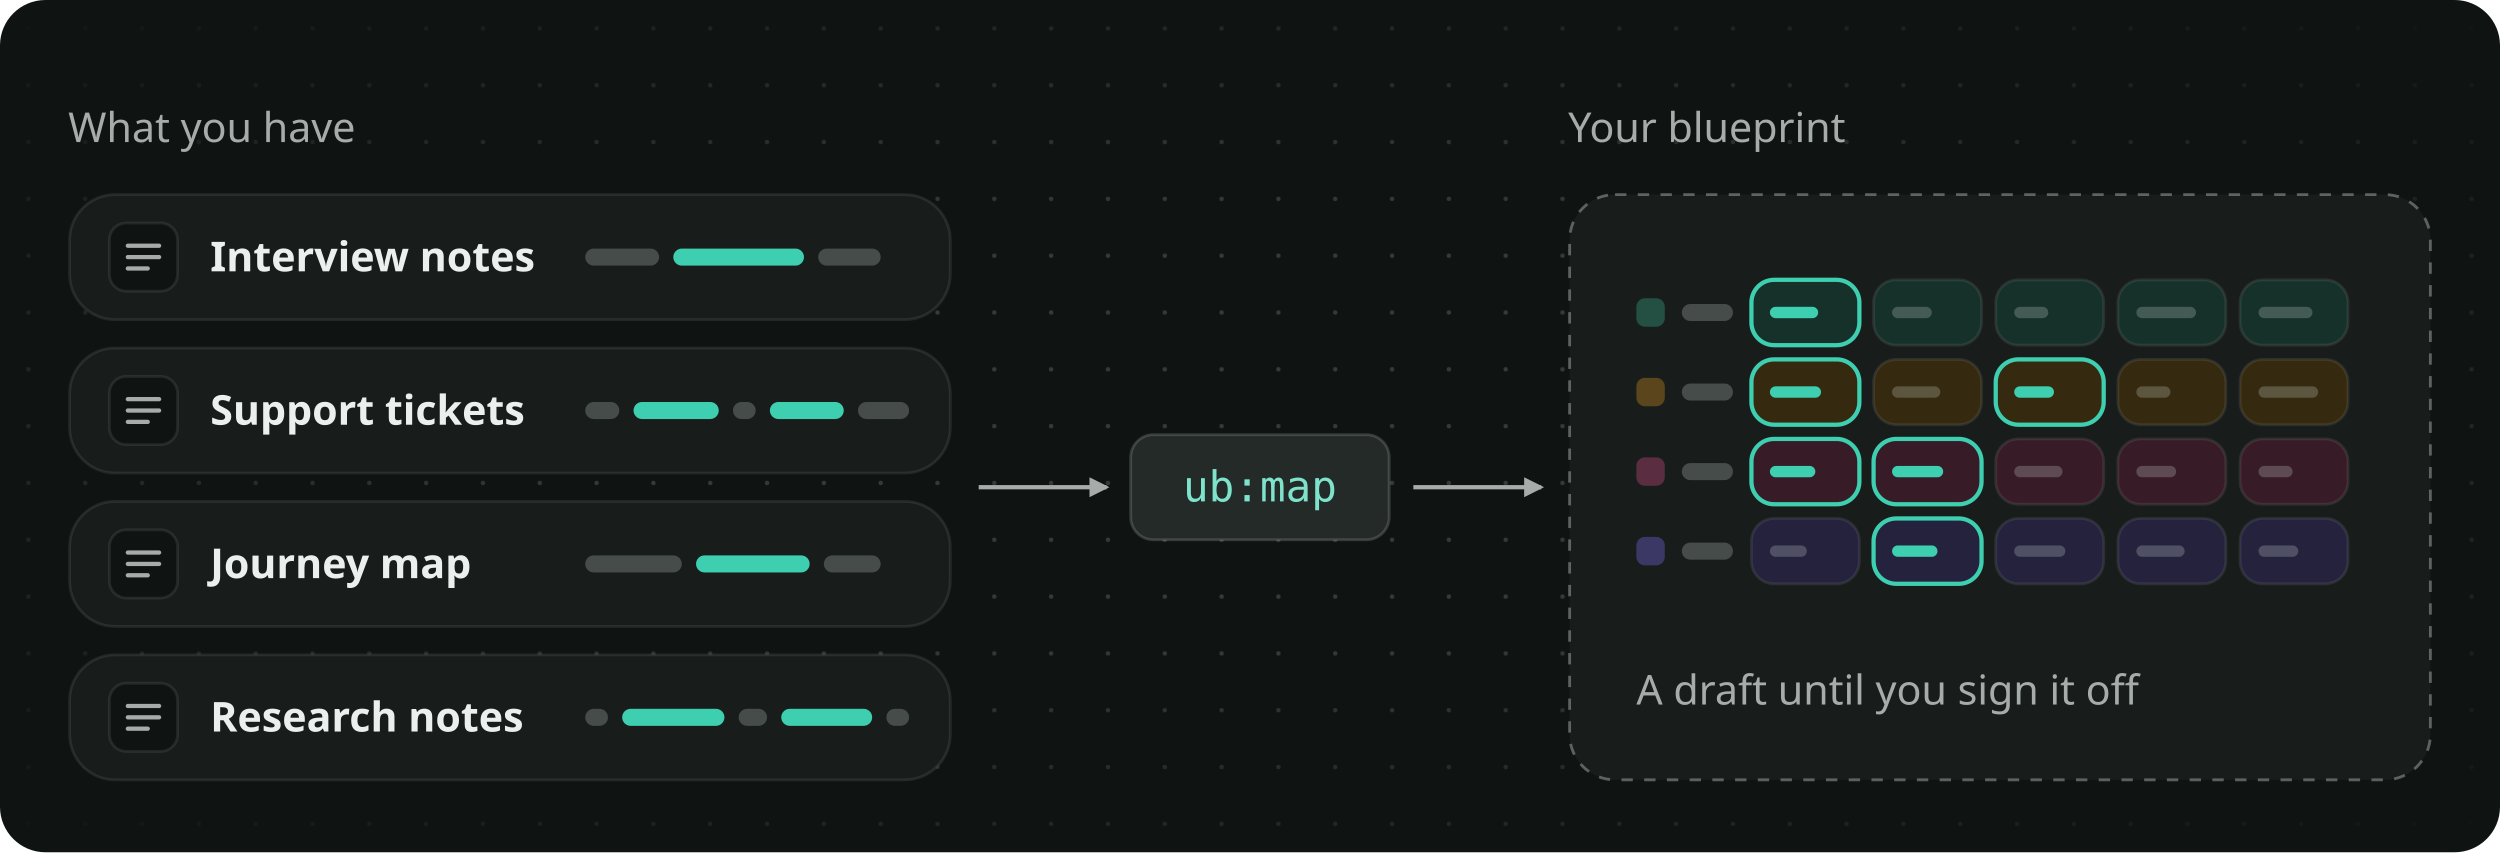
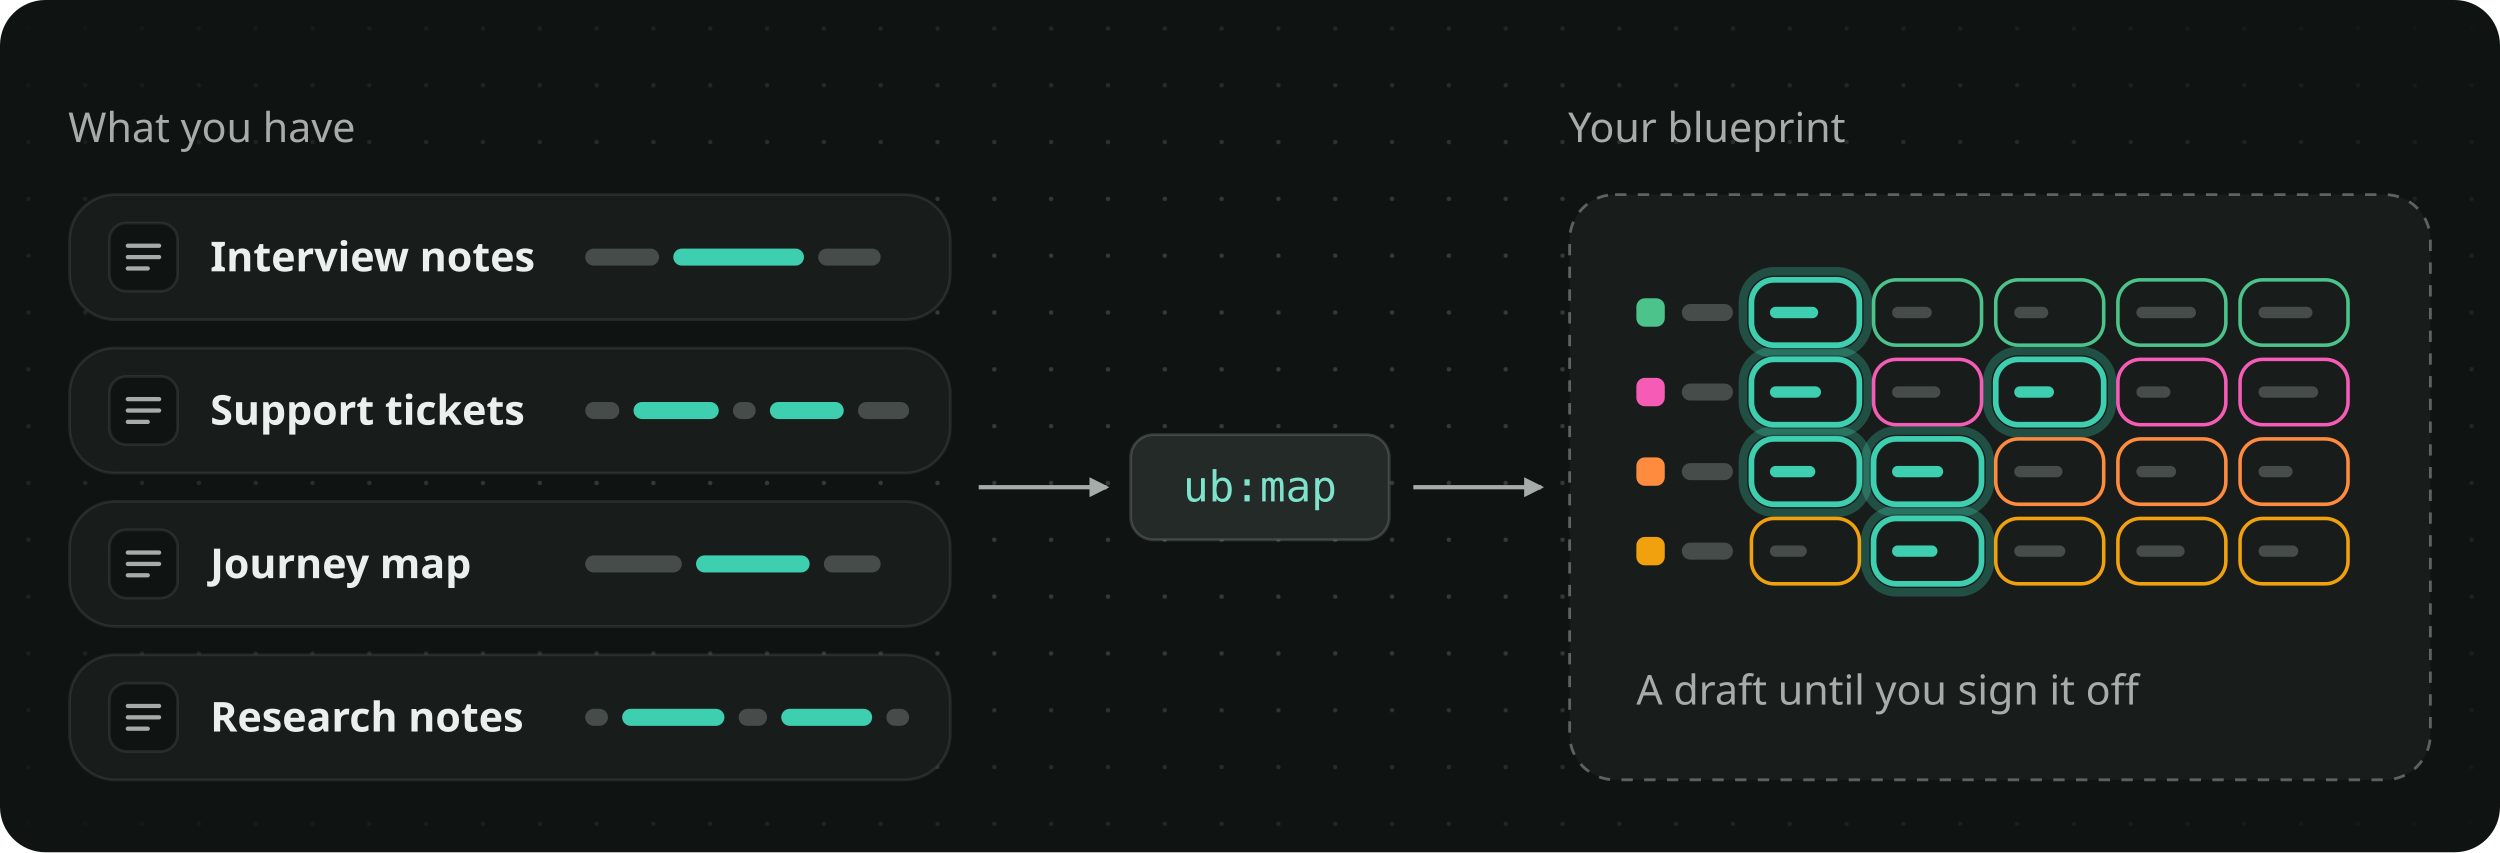
<svg xmlns="http://www.w3.org/2000/svg" viewBox="0 0 880 300" font-family="'Ubuntu Sans', system-ui, sans-serif">
  <style>
    .plate { fill: #0f1412; }
    .dot { fill: #ebf0ee; fill-opacity: 0.17; }
    .card { fill: #181d1b; stroke: #ebf0ee; stroke-opacity: 0.09; }
    .card-dash { fill: #181d1b; stroke: #ebf0ee; stroke-opacity: 0.34; stroke-dasharray: 4 4; }
    .card-focus { fill: #181d1b; stroke: #3ecfb0; stroke-width: 1.5; }
    .title { font-size: 15px; font-weight: 600; fill: #ebf0ee; }
    .label { font-size: 14.5px; fill: #a6acaa; }
    .label-teal { font-size: 14.5px; font-weight: 600; fill: #3ecfb0; }
    .strong { font-size: 14.5px; font-weight: 600; fill: #ebf0ee; }
    .flow { stroke: #a6acaa; stroke-width: 1.5; fill: none; }
    .flow-head { fill: #a6acaa; }
    .trace { stroke: #3ecfb0; stroke-width: 1.5; fill: none; }
    .trace-dash { stroke: #3ecfb0; stroke-width: 1.5; fill: none; stroke-dasharray: 4 4; }
    .trace-head { fill: #3ecfb0; }
    .skel { fill: #ebf0ee; fill-opacity: 0.22; }
    .skel-teal { fill: #3ecfb0; }
-     .cell { stroke: #ebf0ee; stroke-opacity: 0.09; }
-     .cell-dash { fill: none; stroke: #ebf0ee; stroke-opacity: 0.34; stroke-dasharray: 3 3; }
-     .cell-focus { stroke: #3ecfb0; stroke-opacity: 1; stroke-width: 1.5; }
-     .cell-focus-dash { stroke: #3ecfb0; stroke-opacity: 1; stroke-width: 1.5; stroke-dasharray: 3 3; }
+     .cell, .cell-dash { fill: none; stroke-width: 1.25; }
+     .cell-dash { stroke-dasharray: 3 3; }
    .cell-stale { fill: #33260f; stroke: #fbbf6a; stroke-width: 1.25; }
    .skel-stale { fill: #fbbf6a; fill-opacity: 0.55; }
    .flag { fill: #3ecfb0; stroke: #181d1b; stroke-width: 2; }
    .faded { opacity: 0.4; }
    .rule { stroke: #ebf0ee; stroke-opacity: 0.09; }
    .tile { fill: #0f1412; stroke: #ebf0ee; stroke-opacity: 0.09; }
    .glyph { fill: none; stroke: #a6acaa; stroke-width: 1.5; stroke-linecap: round; stroke-linejoin: round; }
    .raised { fill: #181d1b; stroke: #ebf0ee; stroke-opacity: 0.17; }
    .term { fill: #232a28; stroke: #ebf0ee; stroke-opacity: 0.17; }
    .term-key { font-family: 'Ubuntu Sans Mono', ui-monospace, SFMono-Regular, Menlo, monospace; font-size: 15px; font-weight: 500; fill: #7fe3cc; }
-     .lane-c { fill: #16302a; } .sq-c { fill: #235043; }
-     .lane-f { fill: #35290f; } .sq-f { fill: #5a451c; }
-     .lane-b { fill: #371b27; } .sq-b { fill: #5a2d40; }
-     .lane-s { fill: #24223d; } .sq-s { fill: #3b3866; }
+     .lane-c { stroke: #4cc38a; } .sq-c { fill: #4cc38a; }
+     .lane-f { stroke: #f65cb6; } .sq-f { fill: #f65cb6; }
+     .lane-b { stroke: #ff8b3e; } .sq-b { fill: #ff8b3e; }
+     .lane-s { stroke: #f1a10d; } .sq-s { fill: #f1a10d; }
+     .cell-focus, .cell-focus-dash { fill: none; stroke: #3ecfb0; stroke-width: 2; }
+     .cell-focus-dash { stroke-dasharray: 3 3; }
+     .halo { fill: none; stroke: #3ecfb0; stroke-opacity: 0.28; stroke-width: 3; }
  </style>
  <defs>
    <pattern id="grid" width="20" height="20" patternUnits="userSpaceOnUse">
      <circle class="dot" cx="10" cy="10" r="0.8" />
    </pattern>
    <radialGradient id="fade" cx="50%" cy="50%" r="70%">
      <stop offset="0.35" stop-color="#fff" />
      <stop offset="1" stop-color="#000" />
    </radialGradient>
    <mask id="fadeMask">
      <rect width="880" height="300" fill="url(#fade)" />
    </mask>
    <marker id="headMuted" markerWidth="8" markerHeight="8" refX="6" refY="4" orient="auto" markerUnits="userSpaceOnUse">
      <path class="flow-head" d="M0,0.5 L7,4 L0,7.5 Z" />
    </marker>
    <marker id="headTeal" markerWidth="8" markerHeight="8" refX="6" refY="4" orient="auto-start-reverse" markerUnits="userSpaceOnUse">
      <path class="trace-head" d="M0,0.5 L7,4 L0,7.5 Z" />
    </marker>
  </defs>
  <rect class="plate" width="880" height="300" rx="16" />
  <rect width="880" height="300" rx="16" fill="url(#grid)" mask="url(#fadeMask)" />
  <text class="label" x="24" y="50">What you have</text>
  <rect class="card" x="24.5" y="68.5" width="310" height="44" rx="16" />
  <rect class="tile" x="38.5" y="78.5" width="24" height="24" rx="6" />
  <path class="glyph" d="M45,86.5 H56 M45,90.5 H56 M45,94.5 H52" />
  <text class="strong" x="74" y="95.5">Interview notes</text>
  <rect class="skel" x="206" y="87.5" width="26" height="6" rx="3" />
  <rect class="skel-teal" x="237" y="87.5" width="46" height="6" rx="3" />
  <rect class="skel" x="288" y="87.5" width="22" height="6" rx="3" />
  <rect class="card" x="24.5" y="122.5" width="310" height="44" rx="16" />
  <rect class="tile" x="38.5" y="132.5" width="24" height="24" rx="6" />
  <path class="glyph" d="M45,140.5 H56 M45,144.5 H56 M45,148.5 H52" />
  <text class="strong" x="74" y="149.5">Support tickets</text>
  <rect class="skel" x="206" y="141.5" width="12" height="6" rx="3" />
  <rect class="skel-teal" x="223" y="141.5" width="30" height="6" rx="3" />
  <rect class="skel" x="258" y="141.5" width="8" height="6" rx="3" />
  <rect class="skel-teal" x="271" y="141.5" width="26" height="6" rx="3" />
  <rect class="skel" x="302" y="141.5" width="18" height="6" rx="3" />
  <rect class="card" x="24.5" y="176.5" width="310" height="44" rx="16" />
  <rect class="tile" x="38.5" y="186.5" width="24" height="24" rx="6" />
  <path class="glyph" d="M45,194.5 H56 M45,198.5 H56 M45,202.5 H52" />
  <text class="strong" x="74" y="203.5">Journey map</text>
  <rect class="skel" x="206" y="195.5" width="34" height="6" rx="3" />
  <rect class="skel-teal" x="245" y="195.5" width="40" height="6" rx="3" />
  <rect class="skel" x="290" y="195.5" width="20" height="6" rx="3" />
  <rect class="card" x="24.5" y="230.5" width="310" height="44" rx="16" />
  <rect class="tile" x="38.5" y="240.5" width="24" height="24" rx="6" />
  <path class="glyph" d="M45,248.5 H56 M45,252.5 H56 M45,256.5 H52" />
  <text class="strong" x="74" y="257.5">Research notes</text>
  <rect class="skel" x="206" y="249.5" width="8" height="6" rx="3" />
  <rect class="skel-teal" x="219" y="249.5" width="36" height="6" rx="3" />
  <rect class="skel" x="260" y="249.5" width="10" height="6" rx="3" />
  <rect class="skel-teal" x="275" y="249.5" width="32" height="6" rx="3" />
  <rect class="skel" x="312" y="249.5" width="8" height="6" rx="3" />
  <path class="flow" d="M344.5,171.5 H389.5" marker-end="url(#headMuted)" />
  <rect class="term" x="398" y="153" width="91" height="37" rx="8" />
  <text class="term-key" x="443.5" y="176.5" text-anchor="middle">ub:map</text>
  <path class="flow" d="M497.5,171.5 H542.5" marker-end="url(#headMuted)" />
  <text class="label" x="552" y="50">Your blueprint</text>
  <rect class="card-dash" x="552.5" y="68.5" width="303" height="206" rx="16" />
  <rect class="sq-c" x="576" y="105" width="10" height="10" rx="3" />
  <rect class="skel" x="592" y="107" width="18" height="6" rx="3" />
+   <rect class="halo" x="613.5" y="95.5" width="44" height="29" rx="11" />
  <rect class="lane-c cell-focus" x="616.5" y="98.5" width="38" height="23" rx="8" />
  <rect class="skel-teal" x="623" y="108" width="17" height="4" rx="2" />
  <rect class="lane-c cell" x="659.5" y="98.5" width="38" height="23" rx="8" />
  <rect class="skel" x="666" y="108" width="14" height="4" rx="2" />
  <rect class="lane-c cell" x="702.5" y="98.5" width="38" height="23" rx="8" />
  <rect class="skel" x="709" y="108" width="12" height="4" rx="2" />
  <rect class="lane-c cell" x="745.5" y="98.5" width="38" height="23" rx="8" />
  <rect class="skel" x="752" y="108" width="21" height="4" rx="2" />
  <rect class="lane-c cell" x="788.5" y="98.5" width="38" height="23" rx="8" />
  <rect class="skel" x="795" y="108" width="19" height="4" rx="2" />
  <rect class="sq-f" x="576" y="133" width="10" height="10" rx="3" />
  <rect class="skel" x="592" y="135" width="18" height="6" rx="3" />
+   <rect class="halo" x="613.5" y="123.5" width="44" height="29" rx="11" />
  <rect class="lane-f cell-focus" x="616.5" y="126.5" width="38" height="23" rx="8" />
  <rect class="skel-teal" x="623" y="136" width="18" height="4" rx="2" />
  <rect class="lane-f cell" x="659.5" y="126.5" width="38" height="23" rx="8" />
  <rect class="skel" x="666" y="136" width="17" height="4" rx="2" />
+   <rect class="halo" x="699.5" y="123.5" width="44" height="29" rx="11" />
  <rect class="lane-f cell-focus" x="702.5" y="126.5" width="38" height="23" rx="8" />
  <rect class="skel-teal" x="709" y="136" width="14" height="4" rx="2" />
  <rect class="lane-f cell" x="745.5" y="126.5" width="38" height="23" rx="8" />
  <rect class="skel" x="752" y="136" width="12" height="4" rx="2" />
  <rect class="lane-f cell" x="788.5" y="126.5" width="38" height="23" rx="8" />
  <rect class="skel" x="795" y="136" width="21" height="4" rx="2" />
  <rect class="sq-b" x="576" y="161" width="10" height="10" rx="3" />
  <rect class="skel" x="592" y="163" width="18" height="6" rx="3" />
+   <rect class="halo" x="613.5" y="151.5" width="44" height="29" rx="11" />
  <rect class="lane-b cell-focus" x="616.5" y="154.5" width="38" height="23" rx="8" />
  <rect class="skel-teal" x="623" y="164" width="16" height="4" rx="2" />
+   <rect class="halo" x="656.5" y="151.5" width="44" height="29" rx="11" />
  <rect class="lane-b cell-focus" x="659.5" y="154.5" width="38" height="23" rx="8" />
  <rect class="skel-teal" x="666" y="164" width="18" height="4" rx="2" />
  <rect class="lane-b cell" x="702.5" y="154.5" width="38" height="23" rx="8" />
  <rect class="skel" x="709" y="164" width="17" height="4" rx="2" />
  <rect class="lane-b cell" x="745.5" y="154.5" width="38" height="23" rx="8" />
  <rect class="skel" x="752" y="164" width="14" height="4" rx="2" />
  <rect class="lane-b cell" x="788.5" y="154.5" width="38" height="23" rx="8" />
  <rect class="skel" x="795" y="164" width="12" height="4" rx="2" />
  <rect class="sq-s" x="576" y="189" width="10" height="10" rx="3" />
  <rect class="skel" x="592" y="191" width="18" height="6" rx="3" />
  <rect class="lane-s cell" x="616.5" y="182.5" width="38" height="23" rx="8" />
  <rect class="skel" x="623" y="192" width="13" height="4" rx="2" />
+   <rect class="halo" x="656.5" y="179.5" width="44" height="29" rx="11" />
  <rect class="lane-s cell-focus" x="659.5" y="182.5" width="38" height="23" rx="8" />
  <rect class="skel-teal" x="666" y="192" width="16" height="4" rx="2" />
  <rect class="lane-s cell" x="702.5" y="182.5" width="38" height="23" rx="8" />
  <rect class="skel" x="709" y="192" width="18" height="4" rx="2" />
  <rect class="lane-s cell" x="745.5" y="182.5" width="38" height="23" rx="8" />
  <rect class="skel" x="752" y="192" width="17" height="4" rx="2" />
  <rect class="lane-s cell" x="788.5" y="182.5" width="38" height="23" rx="8" />
  <rect class="skel" x="795" y="192" width="14" height="4" rx="2" />
  <text class="label" x="576" y="248">A draft until you sign it off</text>
</svg>
